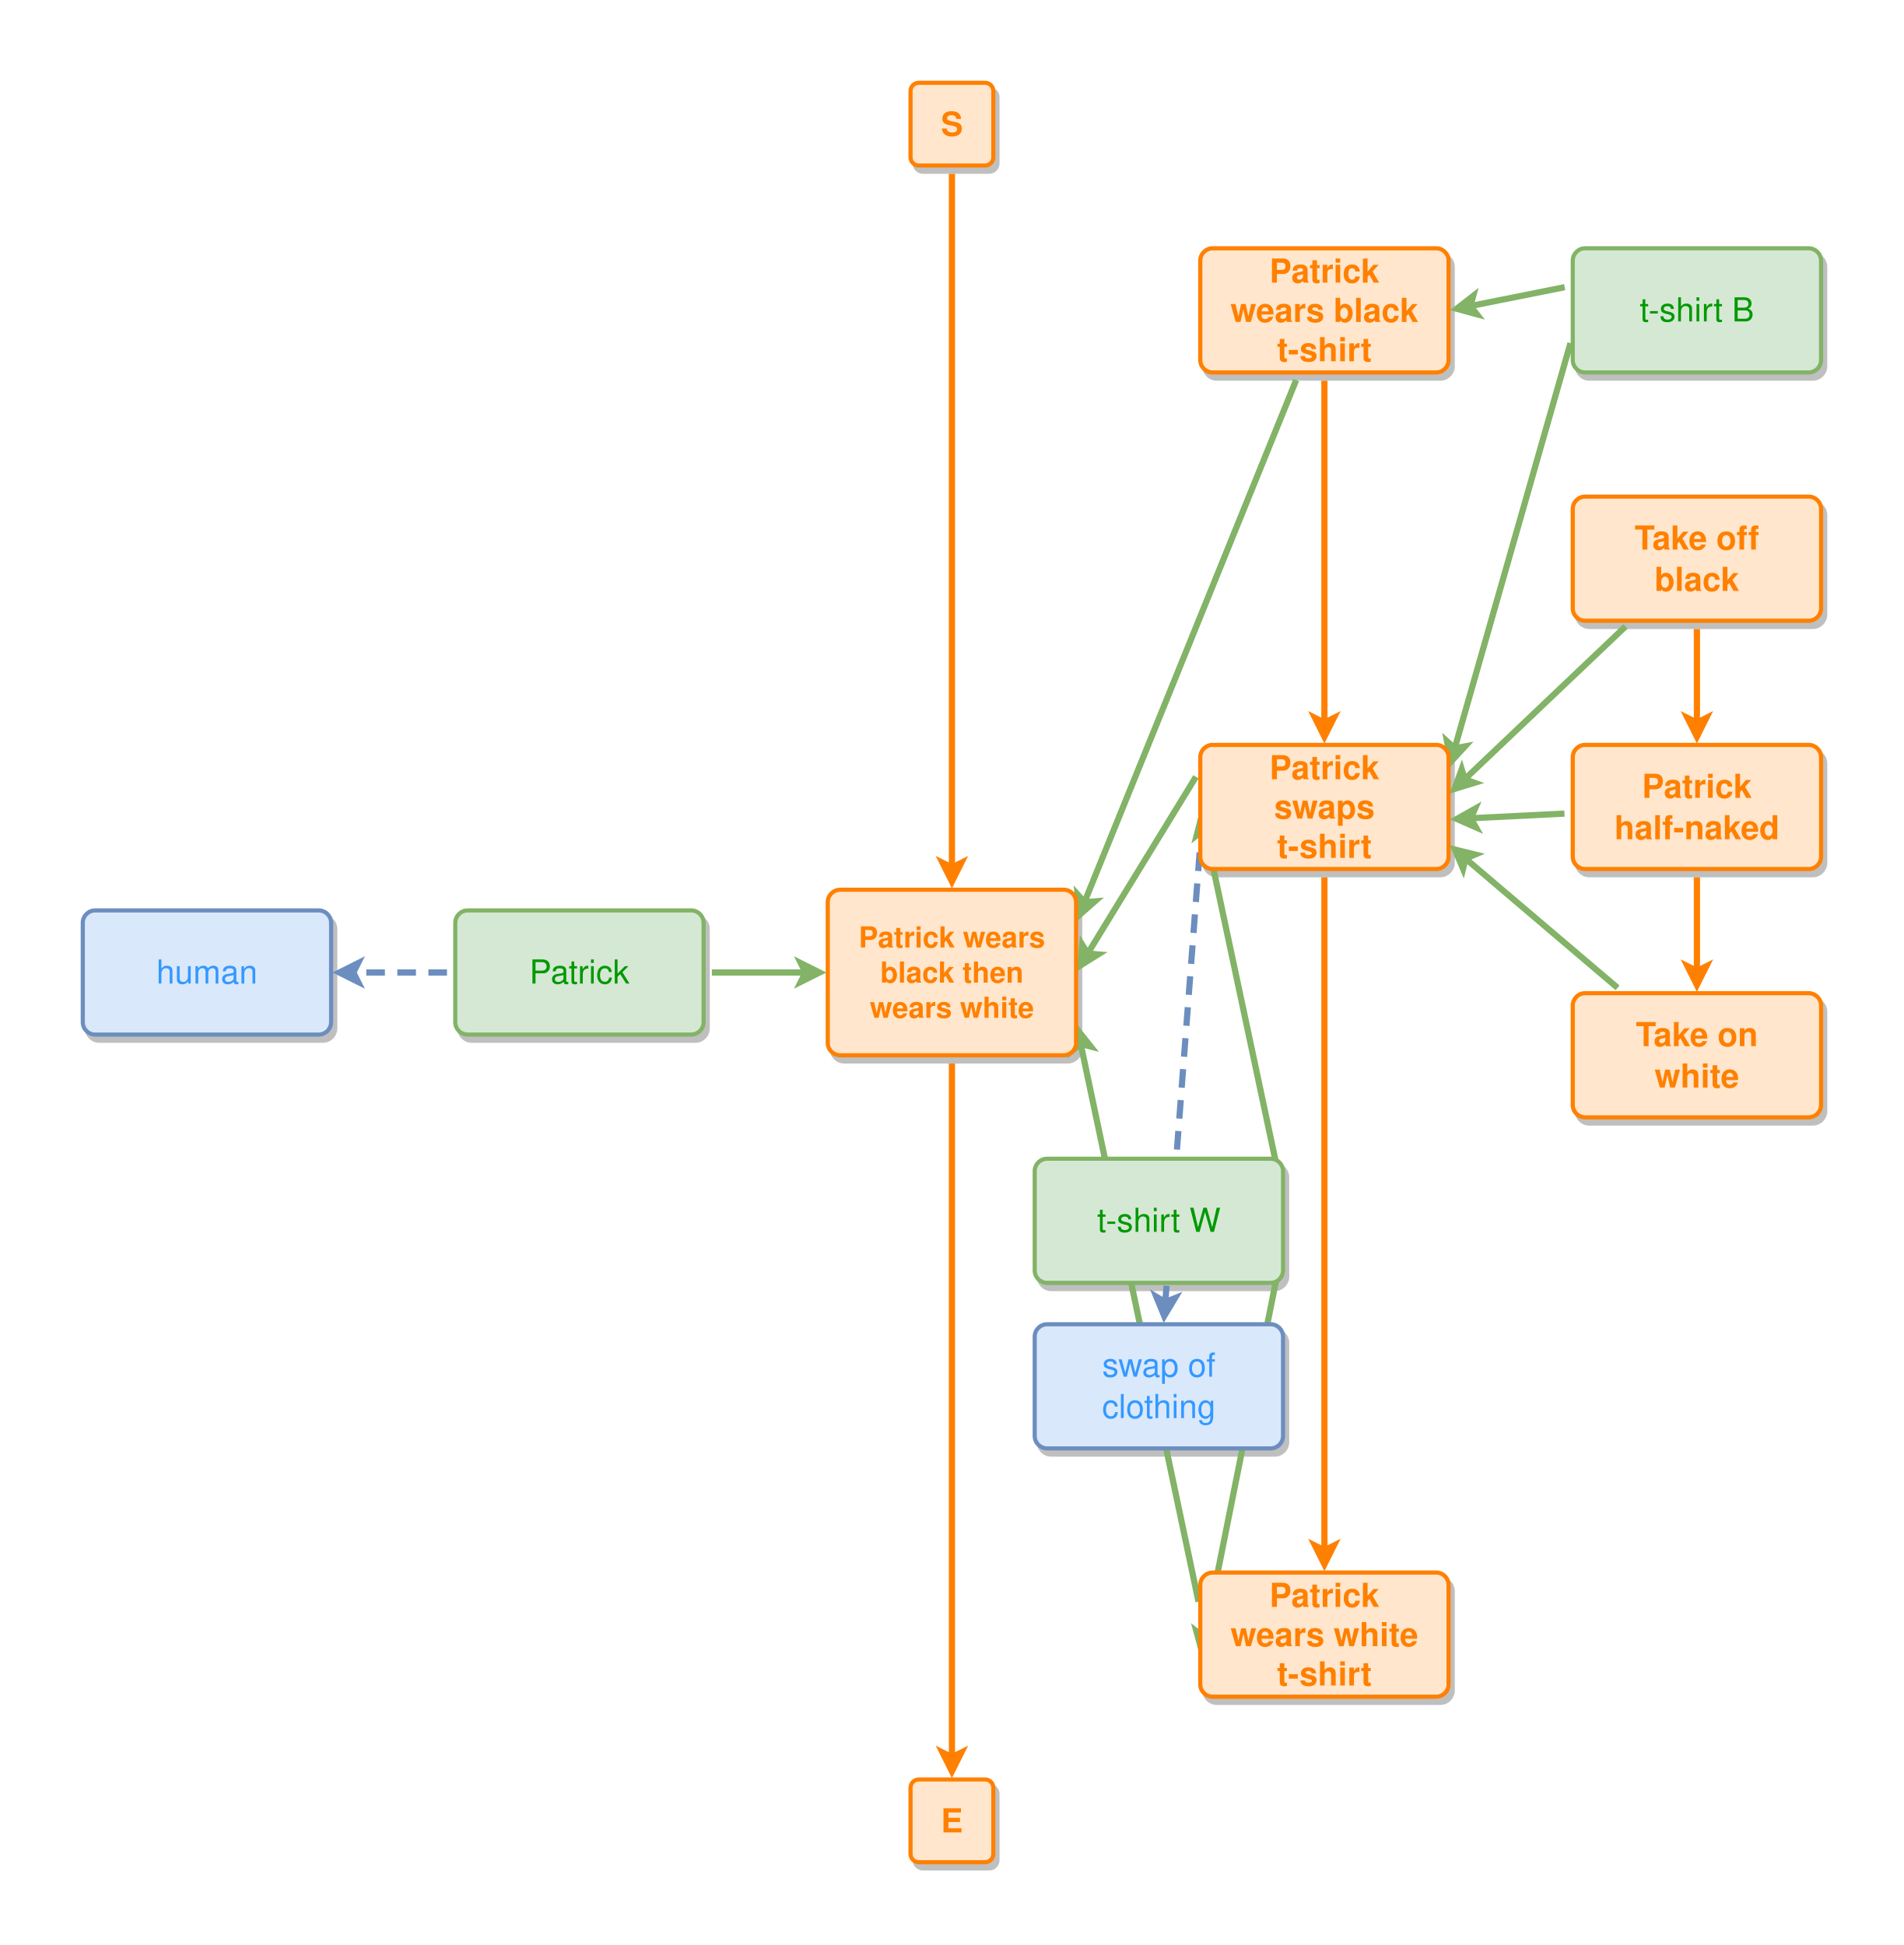
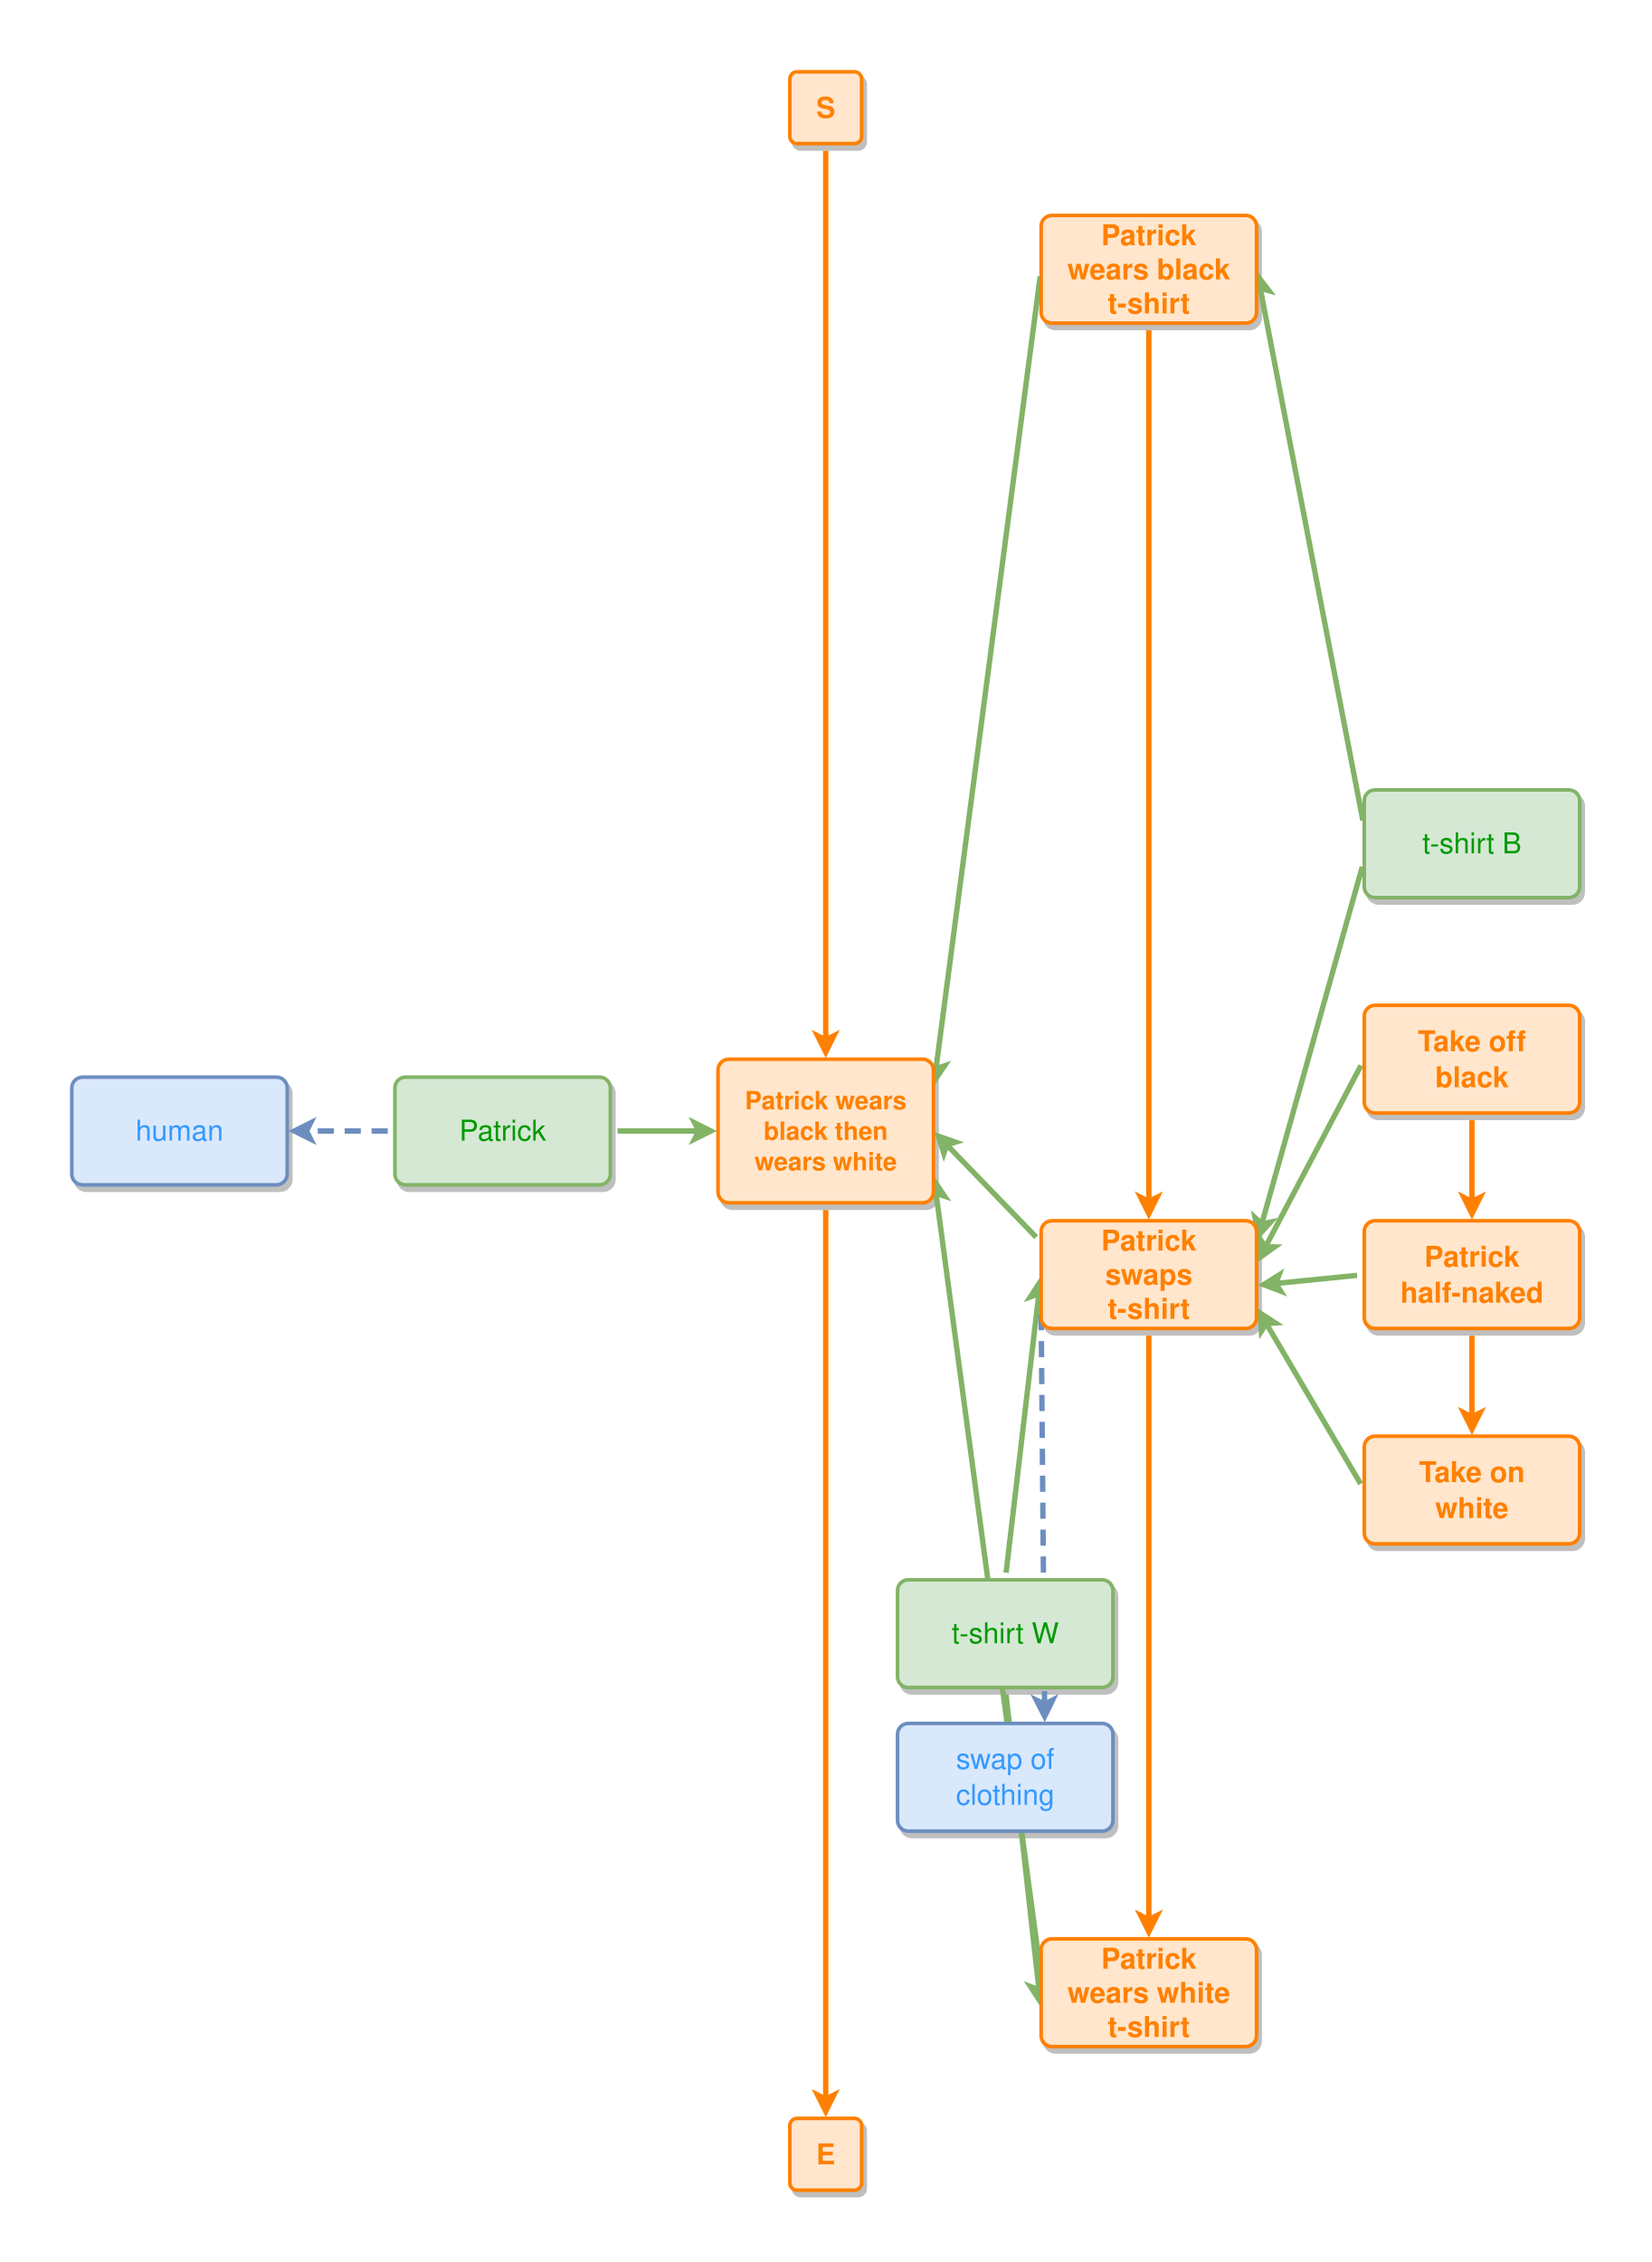
- <svg xmlns="http://www.w3.org/2000/svg" width="920" height="940" viewBox="0 0 920 940">
+ <svg xmlns="http://www.w3.org/2000/svg" width="920" height="1260" viewBox="0 0 920 1260">
  <defs>
  </defs>
  <g id="container-shells">
  </g>
  <g id="node-shadows">
-     <rect x="400" y="430" width="120" height="80" rx="6" ry="6" fill="#000000" stroke="#000000" stroke-width="2" opacity="0.25" transform="translate(2,3)" />
-     <rect x="500" y="560" width="120" height="60" rx="6" ry="6" fill="#000000" stroke="#000000" stroke-width="2" opacity="0.25" transform="translate(2,3)" />
-     <rect x="40" y="440" width="120" height="60" rx="6" ry="6" fill="#000000" stroke="#000000" stroke-width="2" opacity="0.25" transform="translate(2,3)" />
-     <rect x="500" y="640" width="120" height="60" rx="6" ry="6" fill="#000000" stroke="#000000" stroke-width="2" opacity="0.25" transform="translate(2,3)" />
+     <rect x="400" y="590" width="120" height="80" rx="6" ry="6" fill="#000000" stroke="#000000" stroke-width="2" opacity="0.25" transform="translate(2,3)" />
+     <rect x="500" y="880" width="120" height="60" rx="6" ry="6" fill="#000000" stroke="#000000" stroke-width="2" opacity="0.25" transform="translate(2,3)" />
+     <rect x="40" y="600" width="120" height="60" rx="6" ry="6" fill="#000000" stroke="#000000" stroke-width="2" opacity="0.25" transform="translate(2,3)" />
+     <rect x="500" y="960" width="120" height="60" rx="6" ry="6" fill="#000000" stroke="#000000" stroke-width="2" opacity="0.25" transform="translate(2,3)" />
    <rect x="440" y="40" width="40" height="40" rx="4" ry="4" fill="#000000" stroke="#000000" stroke-width="2" opacity="0.25" transform="translate(2,3)" />
-     <rect x="440" y="860" width="40" height="40" rx="4" ry="4" fill="#000000" stroke="#000000" stroke-width="2" opacity="0.25" transform="translate(2,3)" />
+     <rect x="440" y="1180" width="40" height="40" rx="4" ry="4" fill="#000000" stroke="#000000" stroke-width="2" opacity="0.25" transform="translate(2,3)" />
    <rect x="580" y="120" width="120" height="60" rx="6" ry="6" fill="#000000" stroke="#000000" stroke-width="2" opacity="0.25" transform="translate(2,3)" />
-     <rect x="580" y="360" width="120" height="60" rx="6" ry="6" fill="#000000" stroke="#000000" stroke-width="2" opacity="0.25" transform="translate(2,3)" />
-     <rect x="580" y="760" width="120" height="60" rx="6" ry="6" fill="#000000" stroke="#000000" stroke-width="2" opacity="0.25" transform="translate(2,3)" />
-     <rect x="760" y="240" width="120" height="60" rx="6" ry="6" fill="#000000" stroke="#000000" stroke-width="2" opacity="0.25" transform="translate(2,3)" />
-     <rect x="760" y="360" width="120" height="60" rx="6" ry="6" fill="#000000" stroke="#000000" stroke-width="2" opacity="0.25" transform="translate(2,3)" />
-     <rect x="760" y="480" width="120" height="60" rx="6" ry="6" fill="#000000" stroke="#000000" stroke-width="2" opacity="0.25" transform="translate(2,3)" />
-     <rect x="220" y="440" width="120" height="60" rx="6" ry="6" fill="#000000" stroke="#000000" stroke-width="2" opacity="0.25" transform="translate(2,3)" />
-     <rect x="760" y="120" width="120" height="60" rx="6" ry="6" fill="#000000" stroke="#000000" stroke-width="2" opacity="0.25" transform="translate(2,3)" />
+     <rect x="580" y="680" width="120" height="60" rx="6" ry="6" fill="#000000" stroke="#000000" stroke-width="2" opacity="0.25" transform="translate(2,3)" />
+     <rect x="580" y="1080" width="120" height="60" rx="6" ry="6" fill="#000000" stroke="#000000" stroke-width="2" opacity="0.25" transform="translate(2,3)" />
+     <rect x="760" y="560" width="120" height="60" rx="6" ry="6" fill="#000000" stroke="#000000" stroke-width="2" opacity="0.25" transform="translate(2,3)" />
+     <rect x="760" y="680" width="120" height="60" rx="6" ry="6" fill="#000000" stroke="#000000" stroke-width="2" opacity="0.25" transform="translate(2,3)" />
+     <rect x="760" y="800" width="120" height="60" rx="6" ry="6" fill="#000000" stroke="#000000" stroke-width="2" opacity="0.25" transform="translate(2,3)" />
+     <rect x="220" y="600" width="120" height="60" rx="6" ry="6" fill="#000000" stroke="#000000" stroke-width="2" opacity="0.25" transform="translate(2,3)" />
+     <rect x="760" y="440" width="120" height="60" rx="6" ry="6" fill="#000000" stroke="#000000" stroke-width="2" opacity="0.25" transform="translate(2,3)" />
  </g>
  <g id="edges">
-     <line x1="460.00" y1="514.00" x2="460.00" y2="849.25" stroke="#ff8000" stroke-width="3" />
-     <path d="M 460.00 856.00 L 455.50 847.00 L 460.00 849.25 L 464.50 847.00 Z" fill="#ff8000" stroke="#ff8000" stroke-width="3" stroke-miterlimit="10" />
-     <line x1="619.17" y1="574.09" x2="582.24" y2="400.51" stroke="#82b366" stroke-width="3" />
-     <path d="M 580.83 393.91 L 587.11 401.78 L 582.24 400.51 L 578.30 403.65 Z" fill="#82b366" stroke="#82b366" stroke-width="3" stroke-miterlimit="10" />
-     <line x1="619.22" y1="605.92" x2="582.11" y2="791.46" stroke="#82b366" stroke-width="3" />
-     <path d="M 580.78 798.08 L 578.14 788.37 L 582.11 791.46 L 586.96 790.13 Z" fill="#82b366" stroke="#82b366" stroke-width="3" stroke-miterlimit="10" />
-     <line x1="460.00" y1="84.00" x2="460.00" y2="419.25" stroke="#ff8000" stroke-width="3" />
-     <path d="M 460.00 426.00 L 455.50 417.00 L 460.00 419.25 L 464.50 417.00 Z" fill="#ff8000" stroke="#ff8000" stroke-width="3" stroke-miterlimit="10" />
-     <line x1="626.34" y1="183.71" x2="524.04" y2="436.04" stroke="#82b366" stroke-width="3" />
-     <path d="M 521.50 442.29 L 520.71 432.26 L 524.04 436.04 L 529.05 435.64 Z" fill="#82b366" stroke="#82b366" stroke-width="3" stroke-miterlimit="10" />
-     <line x1="640.00" y1="184.00" x2="640.00" y2="349.25" stroke="#ff8000" stroke-width="3" />
-     <path d="M 640.00 356.00 L 635.50 347.00 L 640.00 349.25 L 644.50 347.00 Z" fill="#ff8000" stroke="#ff8000" stroke-width="3" stroke-miterlimit="10" />
-     <line x1="577.91" y1="375.41" x2="525.61" y2="460.83" stroke="#82b366" stroke-width="3" />
-     <path d="M 522.09 466.59 L 522.95 456.56 L 525.61 460.83 L 530.63 461.26 Z" fill="#82b366" stroke="#82b366" stroke-width="3" stroke-miterlimit="10" />
-     <line x1="579.70" y1="411.99" x2="563.11" y2="629.28" stroke="#6c8ebf" stroke-width="3" stroke-dasharray="9 6" />
-     <path d="M 562.59 636.01 L 558.79 626.70 L 563.11 629.28 L 567.77 627.38 Z" fill="#6c8ebf" stroke="#6c8ebf" stroke-width="3" stroke-miterlimit="10" />
-     <line x1="640.00" y1="424.00" x2="640.00" y2="749.25" stroke="#ff8000" stroke-width="3" />
-     <path d="M 640.00 756.00 L 635.50 747.00 L 640.00 749.25 L 644.50 747.00 Z" fill="#ff8000" stroke="#ff8000" stroke-width="3" stroke-miterlimit="10" />
-     <line x1="579.17" y1="774.09" x2="522.22" y2="504.52" stroke="#82b366" stroke-width="3" />
-     <path d="M 520.83 497.91 L 527.09 505.79 L 522.22 504.52 L 518.28 507.65 Z" fill="#82b366" stroke="#82b366" stroke-width="3" stroke-miterlimit="10" />
-     <line x1="785.52" y1="302.75" x2="707.79" y2="376.60" stroke="#82b366" stroke-width="3" />
-     <path d="M 702.90 381.25 L 706.33 371.78 L 707.79 376.60 L 712.52 378.31 Z" fill="#82b366" stroke="#82b366" stroke-width="3" stroke-miterlimit="10" />
-     <line x1="820.00" y1="304.00" x2="820.00" y2="349.25" stroke="#ff8000" stroke-width="3" />
-     <path d="M 820.00 356.00 L 815.50 347.00 L 820.00 349.25 L 824.50 347.00 Z" fill="#ff8000" stroke="#ff8000" stroke-width="3" stroke-miterlimit="10" />
-     <line x1="756.00" y1="393.20" x2="710.74" y2="395.46" stroke="#82b366" stroke-width="3" />
-     <path d="M 704.00 395.80 L 712.76 390.86 L 710.74 395.46 L 713.21 399.85 Z" fill="#82b366" stroke="#82b366" stroke-width="3" stroke-miterlimit="10" />
-     <line x1="820.00" y1="424.00" x2="820.00" y2="469.25" stroke="#ff8000" stroke-width="3" />
-     <path d="M 820.00 476.00 L 815.50 467.00 L 820.00 469.25 L 824.50 467.00 Z" fill="#ff8000" stroke="#ff8000" stroke-width="3" stroke-miterlimit="10" />
-     <line x1="781.66" y1="477.41" x2="708.19" y2="414.96" stroke="#82b366" stroke-width="3" />
-     <path d="M 703.05 410.59 L 712.82 412.99 L 708.19 414.96 L 706.99 419.85 Z" fill="#82b366" stroke="#82b366" stroke-width="3" stroke-miterlimit="10" />
-     <line x1="344.00" y1="470.00" x2="389.25" y2="470.00" stroke="#82b366" stroke-width="3" />
-     <path d="M 396.00 470.00 L 387.00 474.50 L 389.25 470.00 L 387.00 465.50 Z" fill="#82b366" stroke="#82b366" stroke-width="3" stroke-miterlimit="10" />
-     <line x1="216.00" y1="470.00" x2="170.75" y2="470.00" stroke="#6c8ebf" stroke-width="3" stroke-dasharray="9 6" />
-     <path d="M 164.00 470.00 L 173.00 465.50 L 170.75 470.00 L 173.00 474.50 Z" fill="#6c8ebf" stroke="#6c8ebf" stroke-width="3" stroke-miterlimit="10" />
-     <line x1="756.08" y1="138.78" x2="710.54" y2="147.89" stroke="#82b366" stroke-width="3" />
-     <path d="M 703.92 149.22 L 711.87 143.04 L 710.54 147.89 L 713.63 151.86 Z" fill="#82b366" stroke="#82b366" stroke-width="3" stroke-miterlimit="10" />
-     <line x1="758.90" y1="165.85" x2="702.95" y2="361.66" stroke="#82b366" stroke-width="3" />
-     <path d="M 701.10 368.15 L 699.24 358.26 L 702.95 361.66 L 707.90 360.74 Z" fill="#82b366" stroke="#82b366" stroke-width="3" stroke-miterlimit="10" />
+     <g class="edge" data-edge-idx="0" data-edge-base="leadsto" data-edge-from="1" data-edge-to="14">
+       <line x1="460.00" y1="674.00" x2="460.00" y2="1169.25" stroke="#ff8000" stroke-width="3" />
+       <path d="M 460.00 1176.00 L 455.50 1167.00 L 460.00 1169.25 L 464.50 1167.00 Z" fill="#ff8000" stroke="#ff8000" stroke-width="3" stroke-miterlimit="10" />
+     </g>
+     <g class="edge" data-edge-idx="1" data-edge-base="partof" data-edge-from="10" data-edge-to="3">
+       <line x1="560.47" y1="876.03" x2="578.74" y2="720.68" stroke="#82b366" stroke-width="3" />
+       <path d="M 579.53 713.97 L 582.95 723.44 L 578.74 720.68 L 574.01 722.39 Z" fill="#82b366" stroke="#82b366" stroke-width="3" stroke-miterlimit="10" />
+     </g>
+     <g class="edge" data-edge-idx="2" data-edge-base="partof" data-edge-from="10" data-edge-to="4">
+       <line x1="560.44" y1="943.98" x2="578.81" y2="1108.32" stroke="#82b366" stroke-width="3" />
+       <path d="M 579.56 1115.02 L 574.08 1106.58 L 578.81 1108.32 L 583.03 1105.58 Z" fill="#82b366" stroke="#82b366" stroke-width="3" stroke-miterlimit="10" />
+     </g>
+     <g class="edge" data-edge-idx="3" data-edge-base="leadsto" data-edge-from="13" data-edge-to="1">
+       <line x1="460.00" y1="84.00" x2="460.00" y2="579.25" stroke="#ff8000" stroke-width="3" />
+       <path d="M 460.00 586.00 L 455.50 577.00 L 460.00 579.25 L 464.50 577.00 Z" fill="#ff8000" stroke="#ff8000" stroke-width="3" stroke-miterlimit="10" />
+     </g>
+     <g class="edge" data-edge-idx="4" data-edge-base="partof" data-edge-from="2" data-edge-to="1">
+       <line x1="579.48" y1="153.97" x2="521.40" y2="595.34" stroke="#82b366" stroke-width="3" />
+       <path d="M 520.52 602.03 L 517.23 592.52 L 521.40 595.34 L 526.16 593.70 Z" fill="#82b366" stroke="#82b366" stroke-width="3" stroke-miterlimit="10" />
+     </g>
+     <g class="edge" data-edge-idx="5" data-edge-base="leadsto" data-edge-from="2" data-edge-to="3">
+       <line x1="640.00" y1="184.00" x2="640.00" y2="669.25" stroke="#ff8000" stroke-width="3" />
+       <path d="M 640.00 676.00 L 635.50 667.00 L 640.00 669.25 L 644.50 667.00 Z" fill="#ff8000" stroke="#ff8000" stroke-width="3" stroke-miterlimit="10" />
+     </g>
+     <g class="edge" data-edge-idx="6" data-edge-base="partof" data-edge-from="3" data-edge-to="1">
+       <line x1="577.22" y1="689.13" x2="527.48" y2="637.72" stroke="#82b366" stroke-width="3" />
+       <path d="M 522.78 632.87 L 532.27 636.21 L 527.48 637.72 L 525.81 642.47 Z" fill="#82b366" stroke="#82b366" stroke-width="3" stroke-miterlimit="10" />
+     </g>
+     <g class="edge" data-edge-idx="7" data-edge-base="expresses" data-edge-from="3" data-edge-to="12">
+       <line x1="580.03" y1="732.00" x2="581.91" y2="949.25" stroke="#6c8ebf" stroke-width="3" stroke-dasharray="9 6" />
+       <path d="M 581.97 956.00 L 577.39 947.04 L 581.91 949.25 L 586.39 946.96 Z" fill="#6c8ebf" stroke="#6c8ebf" stroke-width="3" stroke-miterlimit="10" />
+     </g>
+     <g class="edge" data-edge-idx="8" data-edge-base="leadsto" data-edge-from="3" data-edge-to="4">
+       <line x1="640.00" y1="744.00" x2="640.00" y2="1069.25" stroke="#ff8000" stroke-width="3" />
+       <path d="M 640.00 1076.00 L 635.50 1067.00 L 640.00 1069.25 L 644.50 1067.00 Z" fill="#ff8000" stroke="#ff8000" stroke-width="3" stroke-miterlimit="10" />
+     </g>
+     <g class="edge" data-edge-idx="9" data-edge-base="partof" data-edge-from="4" data-edge-to="1">
+       <line x1="579.47" y1="1097.04" x2="521.43" y2="664.65" stroke="#82b366" stroke-width="3" />
+       <path d="M 520.53 657.96 L 526.19 666.29 L 521.43 664.65 L 517.27 667.48 Z" fill="#82b366" stroke="#82b366" stroke-width="3" stroke-miterlimit="10" />
+     </g>
+     <g class="edge" data-edge-idx="10" data-edge-base="partof" data-edge-from="5" data-edge-to="3">
+       <line x1="758.14" y1="593.54" x2="705.01" y2="694.49" stroke="#82b366" stroke-width="3" />
+       <path d="M 701.86 700.46 L 702.07 690.40 L 705.01 694.49 L 710.04 694.59 Z" fill="#82b366" stroke="#82b366" stroke-width="3" stroke-miterlimit="10" />
+     </g>
+     <g class="edge" data-edge-idx="11" data-edge-base="leadsto" data-edge-from="5" data-edge-to="6">
+       <line x1="820.00" y1="624.00" x2="820.00" y2="669.25" stroke="#ff8000" stroke-width="3" />
+       <path d="M 820.00 676.00 L 815.50 667.00 L 820.00 669.25 L 824.50 667.00 Z" fill="#ff8000" stroke="#ff8000" stroke-width="3" stroke-miterlimit="10" />
+     </g>
+     <g class="edge" data-edge-idx="12" data-edge-base="partof" data-edge-from="6" data-edge-to="3">
+       <line x1="756.02" y1="710.40" x2="710.70" y2="714.93" stroke="#82b366" stroke-width="3" />
+       <path d="M 703.98 715.60 L 712.49 710.23 L 710.70 714.93 L 713.38 719.18 Z" fill="#82b366" stroke="#82b366" stroke-width="3" stroke-miterlimit="10" />
+     </g>
+     <g class="edge" data-edge-idx="13" data-edge-base="leadsto" data-edge-from="6" data-edge-to="7">
+       <line x1="820.00" y1="744.00" x2="820.00" y2="789.25" stroke="#ff8000" stroke-width="3" />
+       <path d="M 820.00 796.00 L 815.50 787.00 L 820.00 789.25 L 824.50 787.00 Z" fill="#ff8000" stroke="#ff8000" stroke-width="3" stroke-miterlimit="10" />
+     </g>
+     <g class="edge" data-edge-idx="14" data-edge-base="partof" data-edge-from="7" data-edge-to="3">
+       <line x1="757.97" y1="826.55" x2="705.45" y2="737.27" stroke="#82b366" stroke-width="3" />
+       <path d="M 702.03 731.45 L 710.47 736.92 L 705.45 737.27 L 702.71 741.49 Z" fill="#82b366" stroke="#82b366" stroke-width="3" stroke-miterlimit="10" />
+     </g>
+     <g class="edge" data-edge-idx="15" data-edge-base="partof" data-edge-from="8" data-edge-to="1">
+       <line x1="344.00" y1="630.00" x2="389.25" y2="630.00" stroke="#82b366" stroke-width="3" />
+       <path d="M 396.00 630.00 L 387.00 634.50 L 389.25 630.00 L 387.00 625.50 Z" fill="#82b366" stroke="#82b366" stroke-width="3" stroke-miterlimit="10" />
+     </g>
+     <g class="edge" data-edge-idx="16" data-edge-base="expresses" data-edge-from="8" data-edge-to="11">
+       <line x1="216.00" y1="630.00" x2="170.75" y2="630.00" stroke="#6c8ebf" stroke-width="3" stroke-dasharray="9 6" />
+       <path d="M 164.00 630.00 L 173.00 625.50 L 170.75 630.00 L 173.00 634.50 Z" fill="#6c8ebf" stroke="#6c8ebf" stroke-width="3" stroke-miterlimit="10" />
+     </g>
+     <g class="edge" data-edge-idx="17" data-edge-base="partof" data-edge-from="9" data-edge-to="2">
+       <line x1="759.24" y1="457.07" x2="702.04" y2="160.56" stroke="#82b366" stroke-width="3" />
+       <path d="M 700.76 153.93 L 706.88 161.91 L 702.04 160.56 L 698.04 163.62 Z" fill="#82b366" stroke="#82b366" stroke-width="3" stroke-miterlimit="10" />
+     </g>
+     <g class="edge" data-edge-idx="18" data-edge-base="partof" data-edge-from="9" data-edge-to="3">
+       <line x1="758.92" y1="482.85" x2="702.91" y2="681.65" stroke="#82b366" stroke-width="3" />
+       <path d="M 701.08 688.15 L 699.19 678.27 L 702.91 681.65 L 707.86 680.71 Z" fill="#82b366" stroke="#82b366" stroke-width="3" stroke-miterlimit="10" />
+     </g>
  </g>
  <g id="nodes">
-     <rect x="400" y="430" width="120" height="80" rx="6" ry="6" fill="#ffe6cc" stroke="#ff8000" stroke-width="2" />
-     <text x="460" y="453" text-anchor="middle" dominant-baseline="middle" font-family="Helvetica,Inter,Segoe UI,Arial" font-size="14" font-weight="bold" fill="#ff8000">Patrick wears</text>
-     <text x="460" y="470" text-anchor="middle" dominant-baseline="middle" font-family="Helvetica,Inter,Segoe UI,Arial" font-size="14" font-weight="bold" fill="#ff8000">black then</text>
-     <text x="460" y="487" text-anchor="middle" dominant-baseline="middle" font-family="Helvetica,Inter,Segoe UI,Arial" font-size="14" font-weight="bold" fill="#ff8000">wears white</text>
-     <rect x="500" y="560" width="120" height="60" rx="6" ry="6" fill="#d5e8d4" stroke="#82b366" stroke-width="2" />
-     <text x="560" y="590" text-anchor="middle" dominant-baseline="middle" font-family="Helvetica,Inter,Segoe UI,Arial" font-size="16" font-weight="normal" fill="#009900">t-shirt W</text>
-     <rect x="40" y="440" width="120" height="60" rx="6" ry="6" fill="#dae8fc" stroke="#6c8ebf" stroke-width="2" />
-     <text x="100" y="470" text-anchor="middle" dominant-baseline="middle" font-family="Helvetica,Inter,Segoe UI,Arial" font-size="16" font-weight="normal" fill="#3399ff">human</text>
-     <rect x="500" y="640" width="120" height="60" rx="6" ry="6" fill="#dae8fc" stroke="#6c8ebf" stroke-width="2" />
-     <text x="560" y="660" text-anchor="middle" dominant-baseline="middle" font-family="Helvetica,Inter,Segoe UI,Arial" font-size="16" font-weight="normal" fill="#3399ff">swap of</text>
-     <text x="560" y="680" text-anchor="middle" dominant-baseline="middle" font-family="Helvetica,Inter,Segoe UI,Arial" font-size="16" font-weight="normal" fill="#3399ff">clothing</text>
+     <rect x="400" y="590" width="120" height="80" rx="6" ry="6" fill="#ffe6cc" stroke="#ff8000" stroke-width="2" />
+     <text x="460" y="613" text-anchor="middle" dominant-baseline="middle" font-family="Helvetica,Inter,Segoe UI,Arial" font-size="14" font-weight="bold" fill="#ff8000">Patrick wears</text>
+     <text x="460" y="630" text-anchor="middle" dominant-baseline="middle" font-family="Helvetica,Inter,Segoe UI,Arial" font-size="14" font-weight="bold" fill="#ff8000">black then</text>
+     <text x="460" y="647" text-anchor="middle" dominant-baseline="middle" font-family="Helvetica,Inter,Segoe UI,Arial" font-size="14" font-weight="bold" fill="#ff8000">wears white</text>
+     <rect x="500" y="880" width="120" height="60" rx="6" ry="6" fill="#d5e8d4" stroke="#82b366" stroke-width="2" />
+     <text x="560" y="910" text-anchor="middle" dominant-baseline="middle" font-family="Helvetica,Inter,Segoe UI,Arial" font-size="16" font-weight="normal" fill="#009900">t-shirt W</text>
+     <rect x="40" y="600" width="120" height="60" rx="6" ry="6" fill="#dae8fc" stroke="#6c8ebf" stroke-width="2" />
+     <text x="100" y="630" text-anchor="middle" dominant-baseline="middle" font-family="Helvetica,Inter,Segoe UI,Arial" font-size="16" font-weight="normal" fill="#3399ff">human</text>
+     <rect x="500" y="960" width="120" height="60" rx="6" ry="6" fill="#dae8fc" stroke="#6c8ebf" stroke-width="2" />
+     <text x="560" y="980" text-anchor="middle" dominant-baseline="middle" font-family="Helvetica,Inter,Segoe UI,Arial" font-size="16" font-weight="normal" fill="#3399ff">swap of</text>
+     <text x="560" y="1000" text-anchor="middle" dominant-baseline="middle" font-family="Helvetica,Inter,Segoe UI,Arial" font-size="16" font-weight="normal" fill="#3399ff">clothing</text>
    <rect x="440" y="40" width="40" height="40" rx="4" ry="4" fill="#ffe6cc" stroke="#ff8000" stroke-width="2" />
    <text x="460" y="60" text-anchor="middle" dominant-baseline="middle" font-family="Helvetica,Inter,Segoe UI,Arial" font-size="16" font-weight="bold" fill="#ff8000">S</text>
-     <rect x="440" y="860" width="40" height="40" rx="4" ry="4" fill="#ffe6cc" stroke="#ff8000" stroke-width="2" />
-     <text x="460" y="880" text-anchor="middle" dominant-baseline="middle" font-family="Helvetica,Inter,Segoe UI,Arial" font-size="16" font-weight="bold" fill="#ff8000">E</text>
+     <rect x="440" y="1180" width="40" height="40" rx="4" ry="4" fill="#ffe6cc" stroke="#ff8000" stroke-width="2" />
+     <text x="460" y="1200" text-anchor="middle" dominant-baseline="middle" font-family="Helvetica,Inter,Segoe UI,Arial" font-size="16" font-weight="bold" fill="#ff8000">E</text>
    <rect x="580" y="120" width="120" height="60" rx="6" ry="6" fill="#ffe6cc" stroke="#ff8000" stroke-width="2" />
    <text x="640" y="131" text-anchor="middle" dominant-baseline="middle" font-family="Helvetica,Inter,Segoe UI,Arial" font-size="16" font-weight="bold" fill="#ff8000">Patrick</text>
    <text x="640" y="150" text-anchor="middle" dominant-baseline="middle" font-family="Helvetica,Inter,Segoe UI,Arial" font-size="16" font-weight="bold" fill="#ff8000">wears black</text>
    <text x="640" y="169" text-anchor="middle" dominant-baseline="middle" font-family="Helvetica,Inter,Segoe UI,Arial" font-size="16" font-weight="bold" fill="#ff8000">t-shirt</text>
-     <rect x="580" y="360" width="120" height="60" rx="6" ry="6" fill="#ffe6cc" stroke="#ff8000" stroke-width="2" />
-     <text x="640" y="371" text-anchor="middle" dominant-baseline="middle" font-family="Helvetica,Inter,Segoe UI,Arial" font-size="16" font-weight="bold" fill="#ff8000">Patrick</text>
-     <text x="640" y="390" text-anchor="middle" dominant-baseline="middle" font-family="Helvetica,Inter,Segoe UI,Arial" font-size="16" font-weight="bold" fill="#ff8000">swaps</text>
-     <text x="640" y="409" text-anchor="middle" dominant-baseline="middle" font-family="Helvetica,Inter,Segoe UI,Arial" font-size="16" font-weight="bold" fill="#ff8000">t-shirt</text>
-     <rect x="580" y="760" width="120" height="60" rx="6" ry="6" fill="#ffe6cc" stroke="#ff8000" stroke-width="2" />
-     <text x="640" y="771" text-anchor="middle" dominant-baseline="middle" font-family="Helvetica,Inter,Segoe UI,Arial" font-size="16" font-weight="bold" fill="#ff8000">Patrick</text>
-     <text x="640" y="790" text-anchor="middle" dominant-baseline="middle" font-family="Helvetica,Inter,Segoe UI,Arial" font-size="16" font-weight="bold" fill="#ff8000">wears white</text>
-     <text x="640" y="809" text-anchor="middle" dominant-baseline="middle" font-family="Helvetica,Inter,Segoe UI,Arial" font-size="16" font-weight="bold" fill="#ff8000">t-shirt</text>
-     <rect x="760" y="240" width="120" height="60" rx="6" ry="6" fill="#ffe6cc" stroke="#ff8000" stroke-width="2" />
-     <text x="820" y="260" text-anchor="middle" dominant-baseline="middle" font-family="Helvetica,Inter,Segoe UI,Arial" font-size="16" font-weight="bold" fill="#ff8000">Take off</text>
-     <text x="820" y="280" text-anchor="middle" dominant-baseline="middle" font-family="Helvetica,Inter,Segoe UI,Arial" font-size="16" font-weight="bold" fill="#ff8000">black</text>
-     <rect x="760" y="360" width="120" height="60" rx="6" ry="6" fill="#ffe6cc" stroke="#ff8000" stroke-width="2" />
-     <text x="820" y="380" text-anchor="middle" dominant-baseline="middle" font-family="Helvetica,Inter,Segoe UI,Arial" font-size="16" font-weight="bold" fill="#ff8000">Patrick</text>
-     <text x="820" y="400" text-anchor="middle" dominant-baseline="middle" font-family="Helvetica,Inter,Segoe UI,Arial" font-size="16" font-weight="bold" fill="#ff8000">half-naked</text>
-     <rect x="760" y="480" width="120" height="60" rx="6" ry="6" fill="#ffe6cc" stroke="#ff8000" stroke-width="2" />
-     <text x="820" y="500" text-anchor="middle" dominant-baseline="middle" font-family="Helvetica,Inter,Segoe UI,Arial" font-size="16" font-weight="bold" fill="#ff8000">Take on</text>
-     <text x="820" y="520" text-anchor="middle" dominant-baseline="middle" font-family="Helvetica,Inter,Segoe UI,Arial" font-size="16" font-weight="bold" fill="#ff8000">white</text>
-     <rect x="220" y="440" width="120" height="60" rx="6" ry="6" fill="#d5e8d4" stroke="#82b366" stroke-width="2" />
-     <text x="280" y="470" text-anchor="middle" dominant-baseline="middle" font-family="Helvetica,Inter,Segoe UI,Arial" font-size="16" font-weight="normal" fill="#009900">Patrick</text>
-     <rect x="760" y="120" width="120" height="60" rx="6" ry="6" fill="#d5e8d4" stroke="#82b366" stroke-width="2" />
-     <text x="820" y="150" text-anchor="middle" dominant-baseline="middle" font-family="Helvetica,Inter,Segoe UI,Arial" font-size="16" font-weight="normal" fill="#009900">t-shirt B</text>
+     <rect x="580" y="680" width="120" height="60" rx="6" ry="6" fill="#ffe6cc" stroke="#ff8000" stroke-width="2" />
+     <text x="640" y="691" text-anchor="middle" dominant-baseline="middle" font-family="Helvetica,Inter,Segoe UI,Arial" font-size="16" font-weight="bold" fill="#ff8000">Patrick</text>
+     <text x="640" y="710" text-anchor="middle" dominant-baseline="middle" font-family="Helvetica,Inter,Segoe UI,Arial" font-size="16" font-weight="bold" fill="#ff8000">swaps</text>
+     <text x="640" y="729" text-anchor="middle" dominant-baseline="middle" font-family="Helvetica,Inter,Segoe UI,Arial" font-size="16" font-weight="bold" fill="#ff8000">t-shirt</text>
+     <rect x="580" y="1080" width="120" height="60" rx="6" ry="6" fill="#ffe6cc" stroke="#ff8000" stroke-width="2" />
+     <text x="640" y="1091" text-anchor="middle" dominant-baseline="middle" font-family="Helvetica,Inter,Segoe UI,Arial" font-size="16" font-weight="bold" fill="#ff8000">Patrick</text>
+     <text x="640" y="1110" text-anchor="middle" dominant-baseline="middle" font-family="Helvetica,Inter,Segoe UI,Arial" font-size="16" font-weight="bold" fill="#ff8000">wears white</text>
+     <text x="640" y="1129" text-anchor="middle" dominant-baseline="middle" font-family="Helvetica,Inter,Segoe UI,Arial" font-size="16" font-weight="bold" fill="#ff8000">t-shirt</text>
+     <rect x="760" y="560" width="120" height="60" rx="6" ry="6" fill="#ffe6cc" stroke="#ff8000" stroke-width="2" />
+     <text x="820" y="580" text-anchor="middle" dominant-baseline="middle" font-family="Helvetica,Inter,Segoe UI,Arial" font-size="16" font-weight="bold" fill="#ff8000">Take off</text>
+     <text x="820" y="600" text-anchor="middle" dominant-baseline="middle" font-family="Helvetica,Inter,Segoe UI,Arial" font-size="16" font-weight="bold" fill="#ff8000">black</text>
+     <rect x="760" y="680" width="120" height="60" rx="6" ry="6" fill="#ffe6cc" stroke="#ff8000" stroke-width="2" />
+     <text x="820" y="700" text-anchor="middle" dominant-baseline="middle" font-family="Helvetica,Inter,Segoe UI,Arial" font-size="16" font-weight="bold" fill="#ff8000">Patrick</text>
+     <text x="820" y="720" text-anchor="middle" dominant-baseline="middle" font-family="Helvetica,Inter,Segoe UI,Arial" font-size="16" font-weight="bold" fill="#ff8000">half-naked</text>
+     <rect x="760" y="800" width="120" height="60" rx="6" ry="6" fill="#ffe6cc" stroke="#ff8000" stroke-width="2" />
+     <text x="820" y="820" text-anchor="middle" dominant-baseline="middle" font-family="Helvetica,Inter,Segoe UI,Arial" font-size="16" font-weight="bold" fill="#ff8000">Take on</text>
+     <text x="820" y="840" text-anchor="middle" dominant-baseline="middle" font-family="Helvetica,Inter,Segoe UI,Arial" font-size="16" font-weight="bold" fill="#ff8000">white</text>
+     <rect x="220" y="600" width="120" height="60" rx="6" ry="6" fill="#d5e8d4" stroke="#82b366" stroke-width="2" />
+     <text x="280" y="630" text-anchor="middle" dominant-baseline="middle" font-family="Helvetica,Inter,Segoe UI,Arial" font-size="16" font-weight="normal" fill="#009900">Patrick</text>
+     <rect x="760" y="440" width="120" height="60" rx="6" ry="6" fill="#d5e8d4" stroke="#82b366" stroke-width="2" />
+     <text x="820" y="470" text-anchor="middle" dominant-baseline="middle" font-family="Helvetica,Inter,Segoe UI,Arial" font-size="16" font-weight="normal" fill="#009900">t-shirt B</text>
  </g>
</svg>
